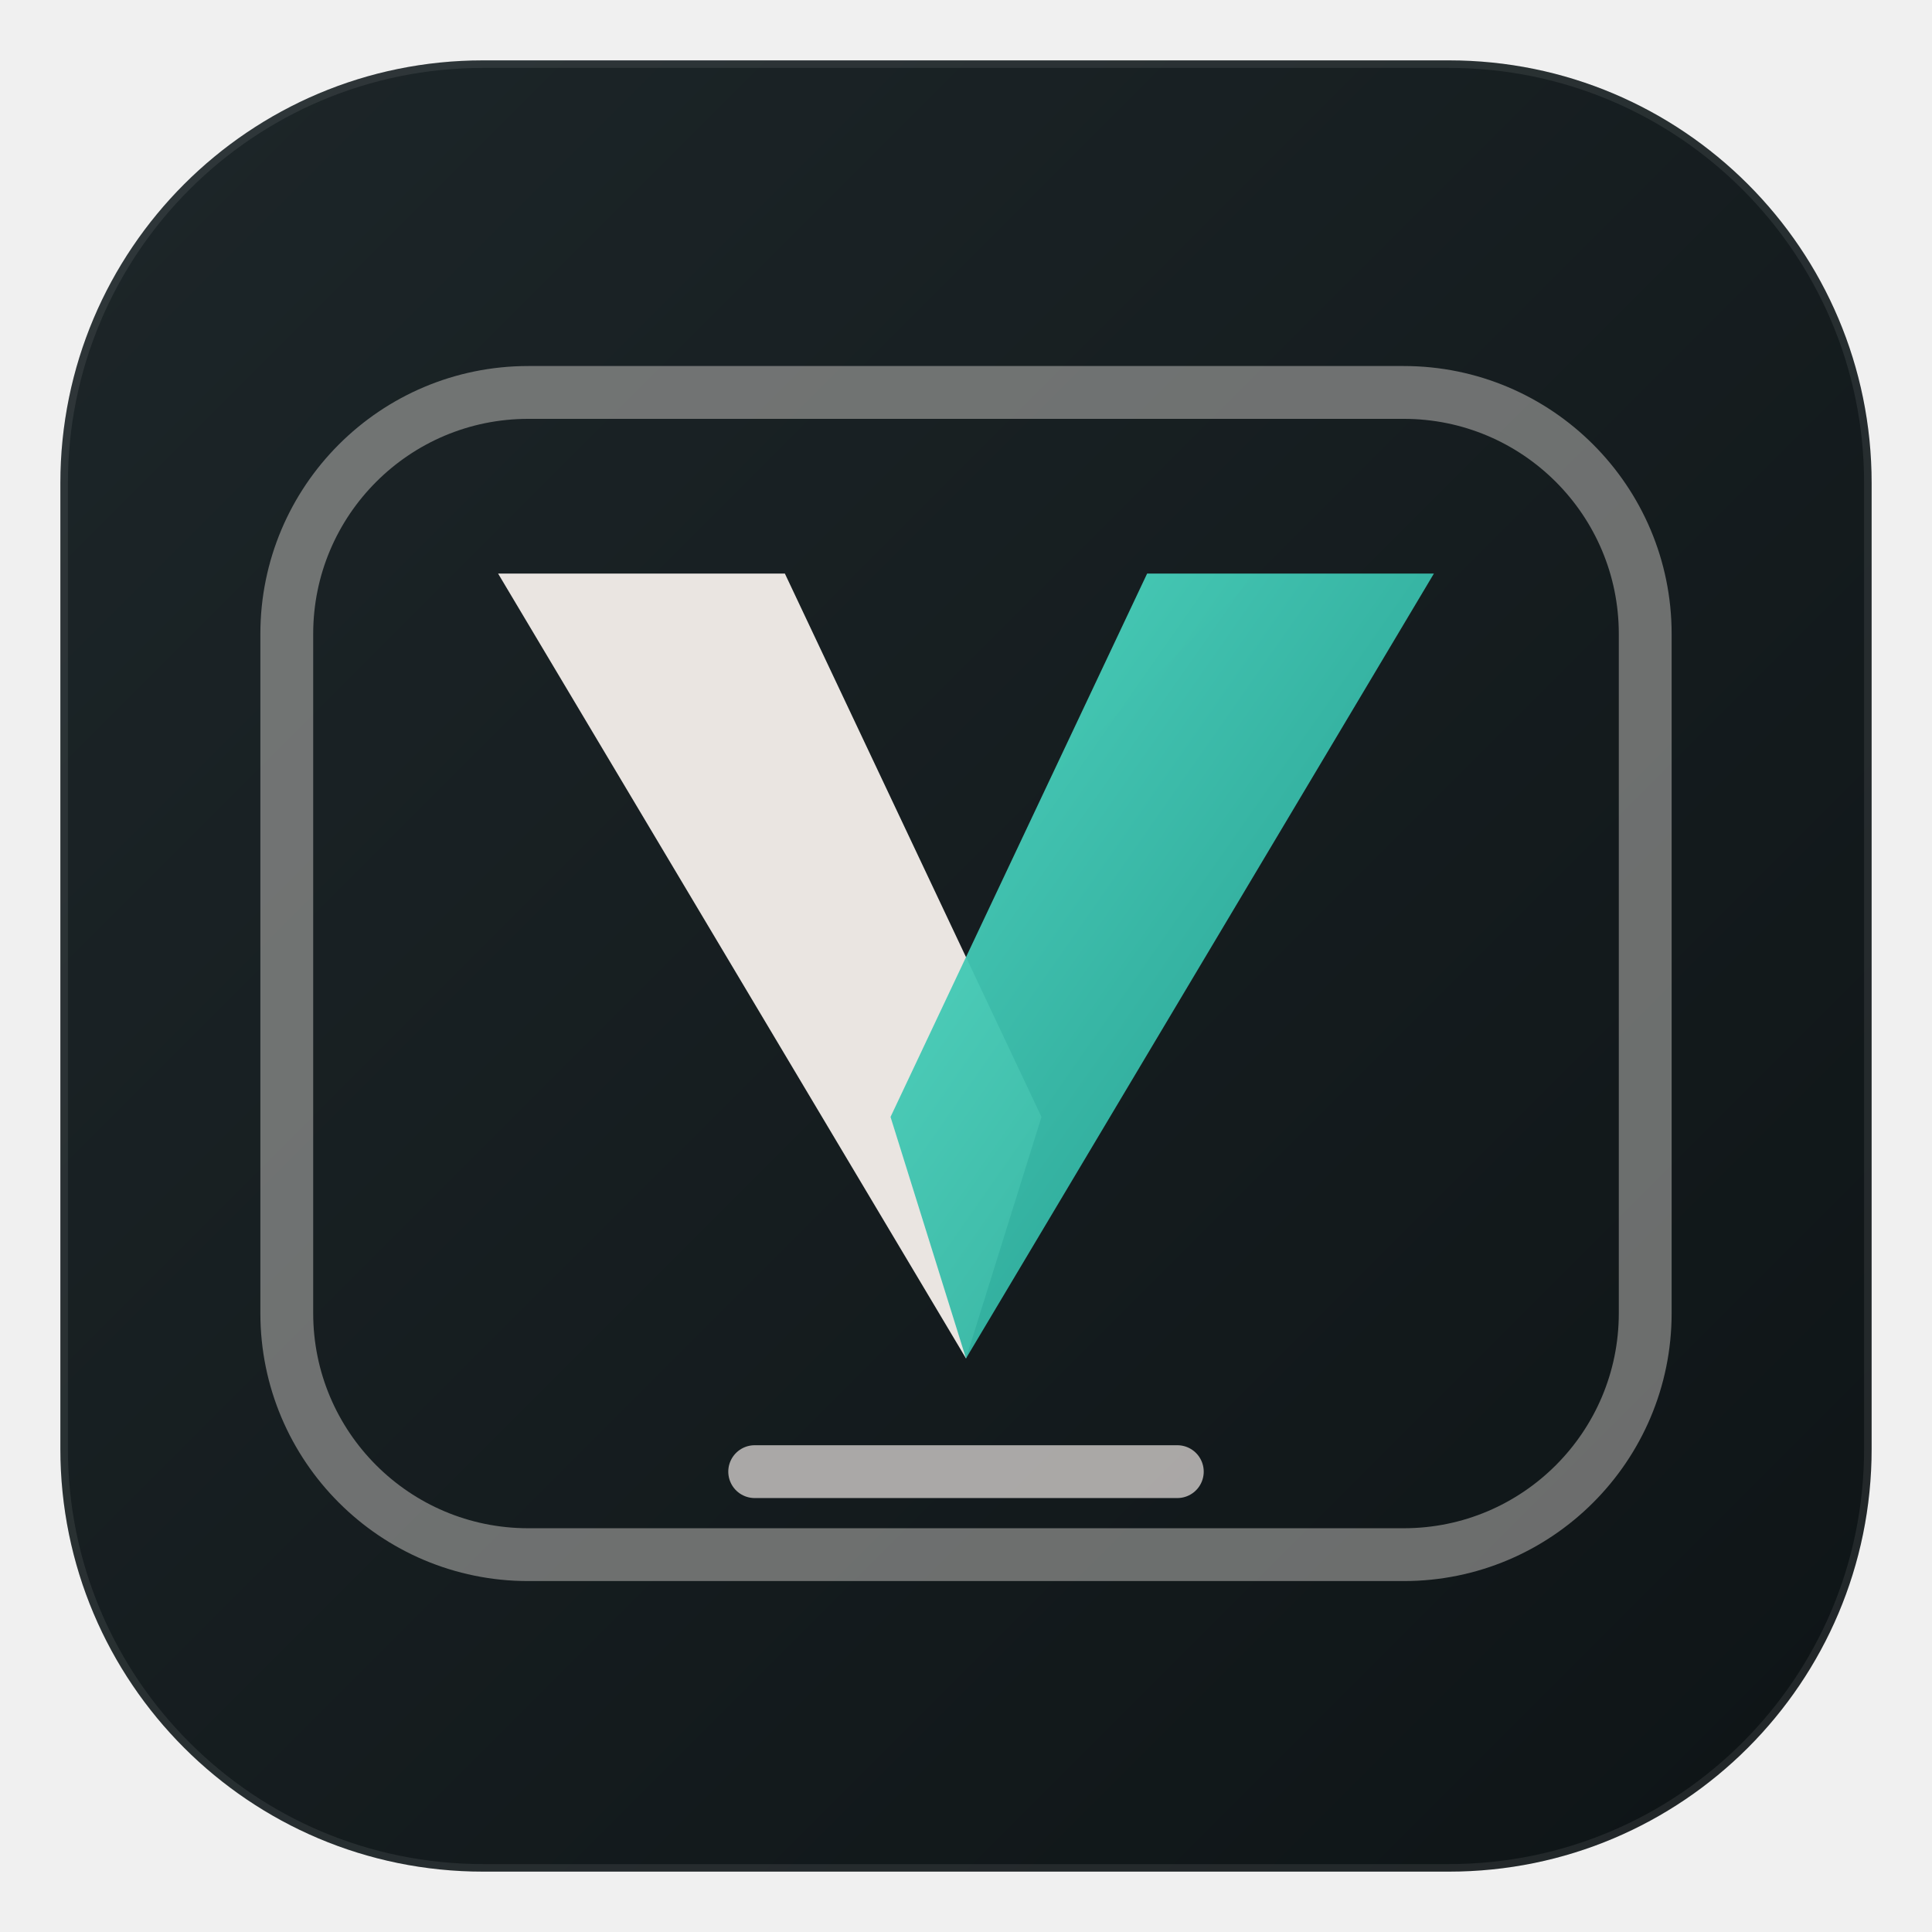
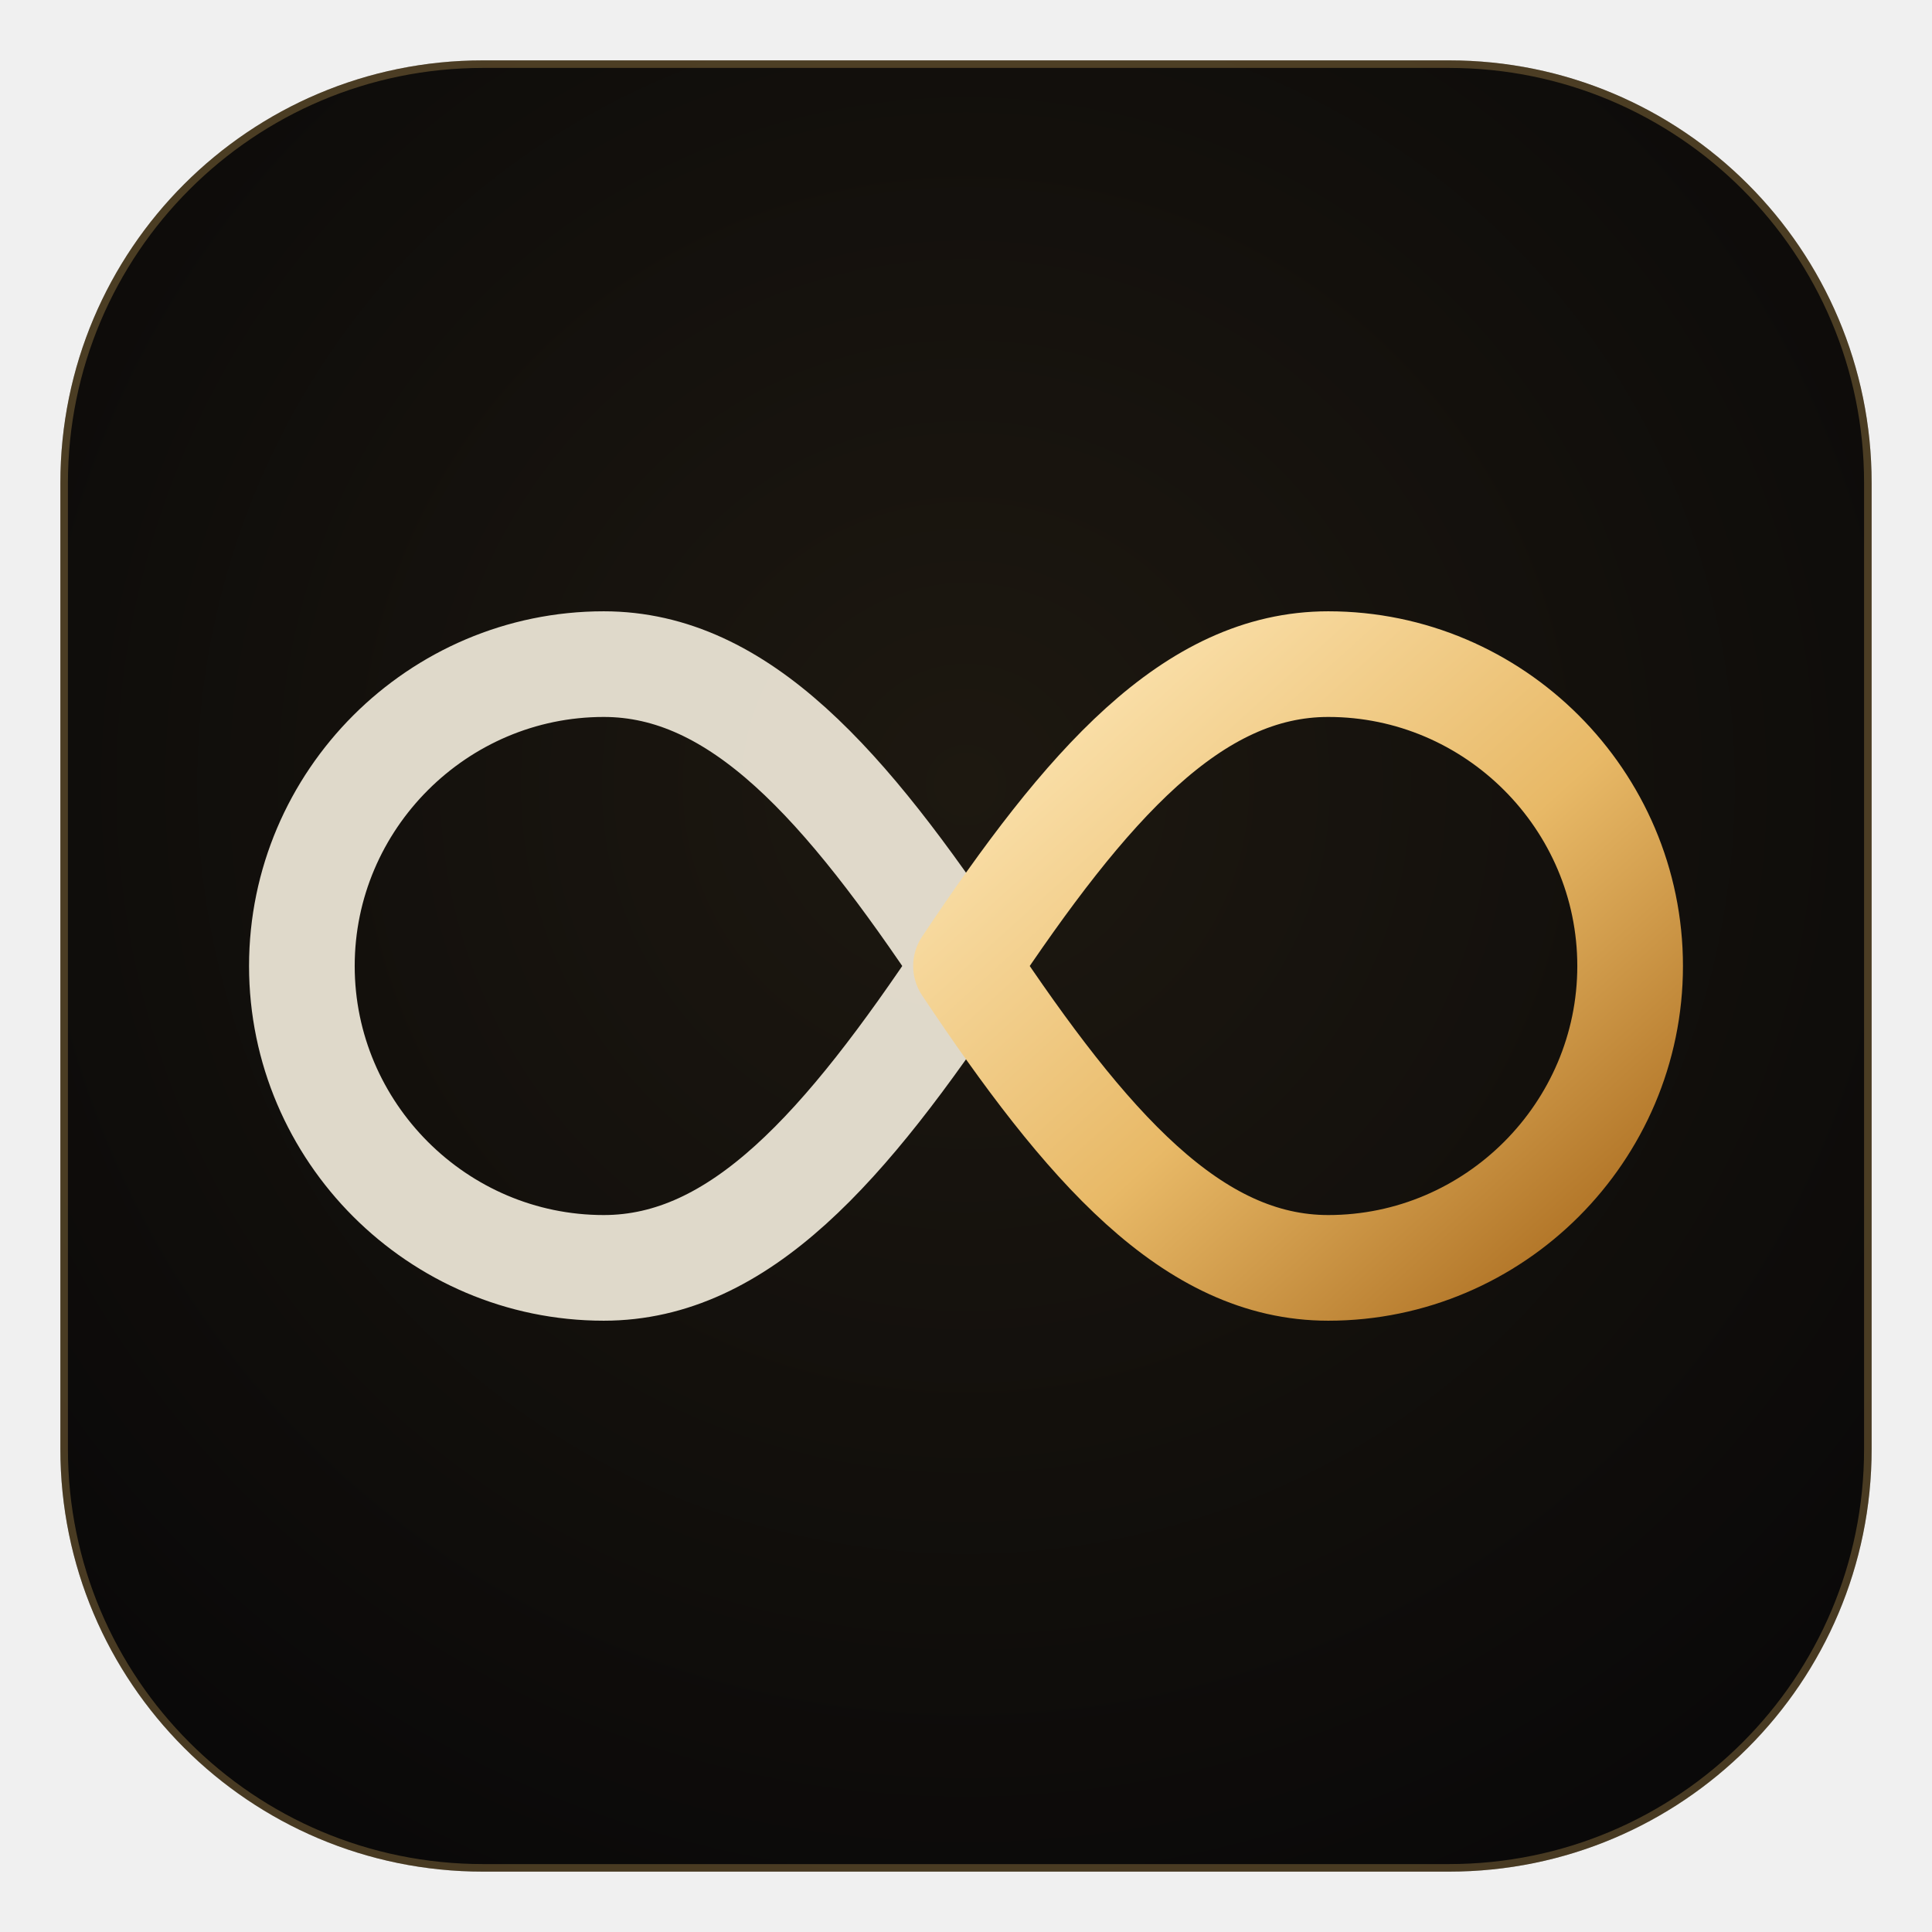
<svg xmlns="http://www.w3.org/2000/svg" viewBox="0 0 256 256" width="256" height="256">
  <defs>
-     <linearGradient id="tile" x1="0" y1="0" x2="1" y2="1">
-       <stop offset="0" stop-color="#1d2629" />
-       <stop offset="1" stop-color="#0e1416" />
-     </linearGradient>
-     <linearGradient id="pane" x1="0" y1="0" x2="1" y2="1">
-       <stop offset="0" stop-color="#52dcc6" />
-       <stop offset="1" stop-color="#1f9e8e" />
+     <radialGradient id="tile" cx=".5" cy=".4" r=".85">
+       <stop offset="0" stop-color="#1d1810" />
+       <stop offset="1" stop-color="#050507" />
+     </radialGradient>
+     <linearGradient id="gold" x1="0" y1="0" x2="1" y2="1">
+       <stop offset="0" stop-color="#ffeabb" />
+       <stop offset=".55" stop-color="#e8b967" />
+       <stop offset="1" stop-color="#a8691c" />
    </linearGradient>
  </defs>
  <rect x="8" y="8" width="240" height="240" rx="56" fill="url(#tile)" />
-   <rect x="8.5" y="8.5" width="239" height="239" rx="55.5" fill="none" stroke="#ffffff" stroke-opacity=".08" />
-   <rect x="38" y="52" width="180" height="154" rx="32" fill="none" stroke="#eae5e1" stroke-opacity=".42" stroke-width="7" />
-   <path d="M66 76H104L138 148 128 180Z" fill="#eae5e1" />
-   <path d="M190 76H152L118 148 128 180Z" fill="url(#pane)" fill-opacity=".95" />
-   <path d="M100 195H156" stroke="#eae5e1" stroke-opacity=".7" stroke-width="7" stroke-linecap="round" />
+   <rect x="8.5" y="8.5" width="239" height="239" rx="55.5" fill="none" stroke="#e8b967" stroke-opacity=".28" />
+   <path d="M128 128C112 104 98 88 80 88C58 88 40 106 40 128C40 150 58 168 80 168C98 168 112 152 128 128" fill="none" stroke="#ece5d6" stroke-opacity=".94" stroke-width="14" stroke-linecap="round" stroke-linejoin="round" />
+   <path d="M128 128C144 104 158 88 176 88C198 88 216 106 216 128C216 150 198 168 176 168C158 168 144 152 128 128" fill="none" stroke="url(#gold)" stroke-width="14" stroke-linecap="round" stroke-linejoin="round" />
</svg>
